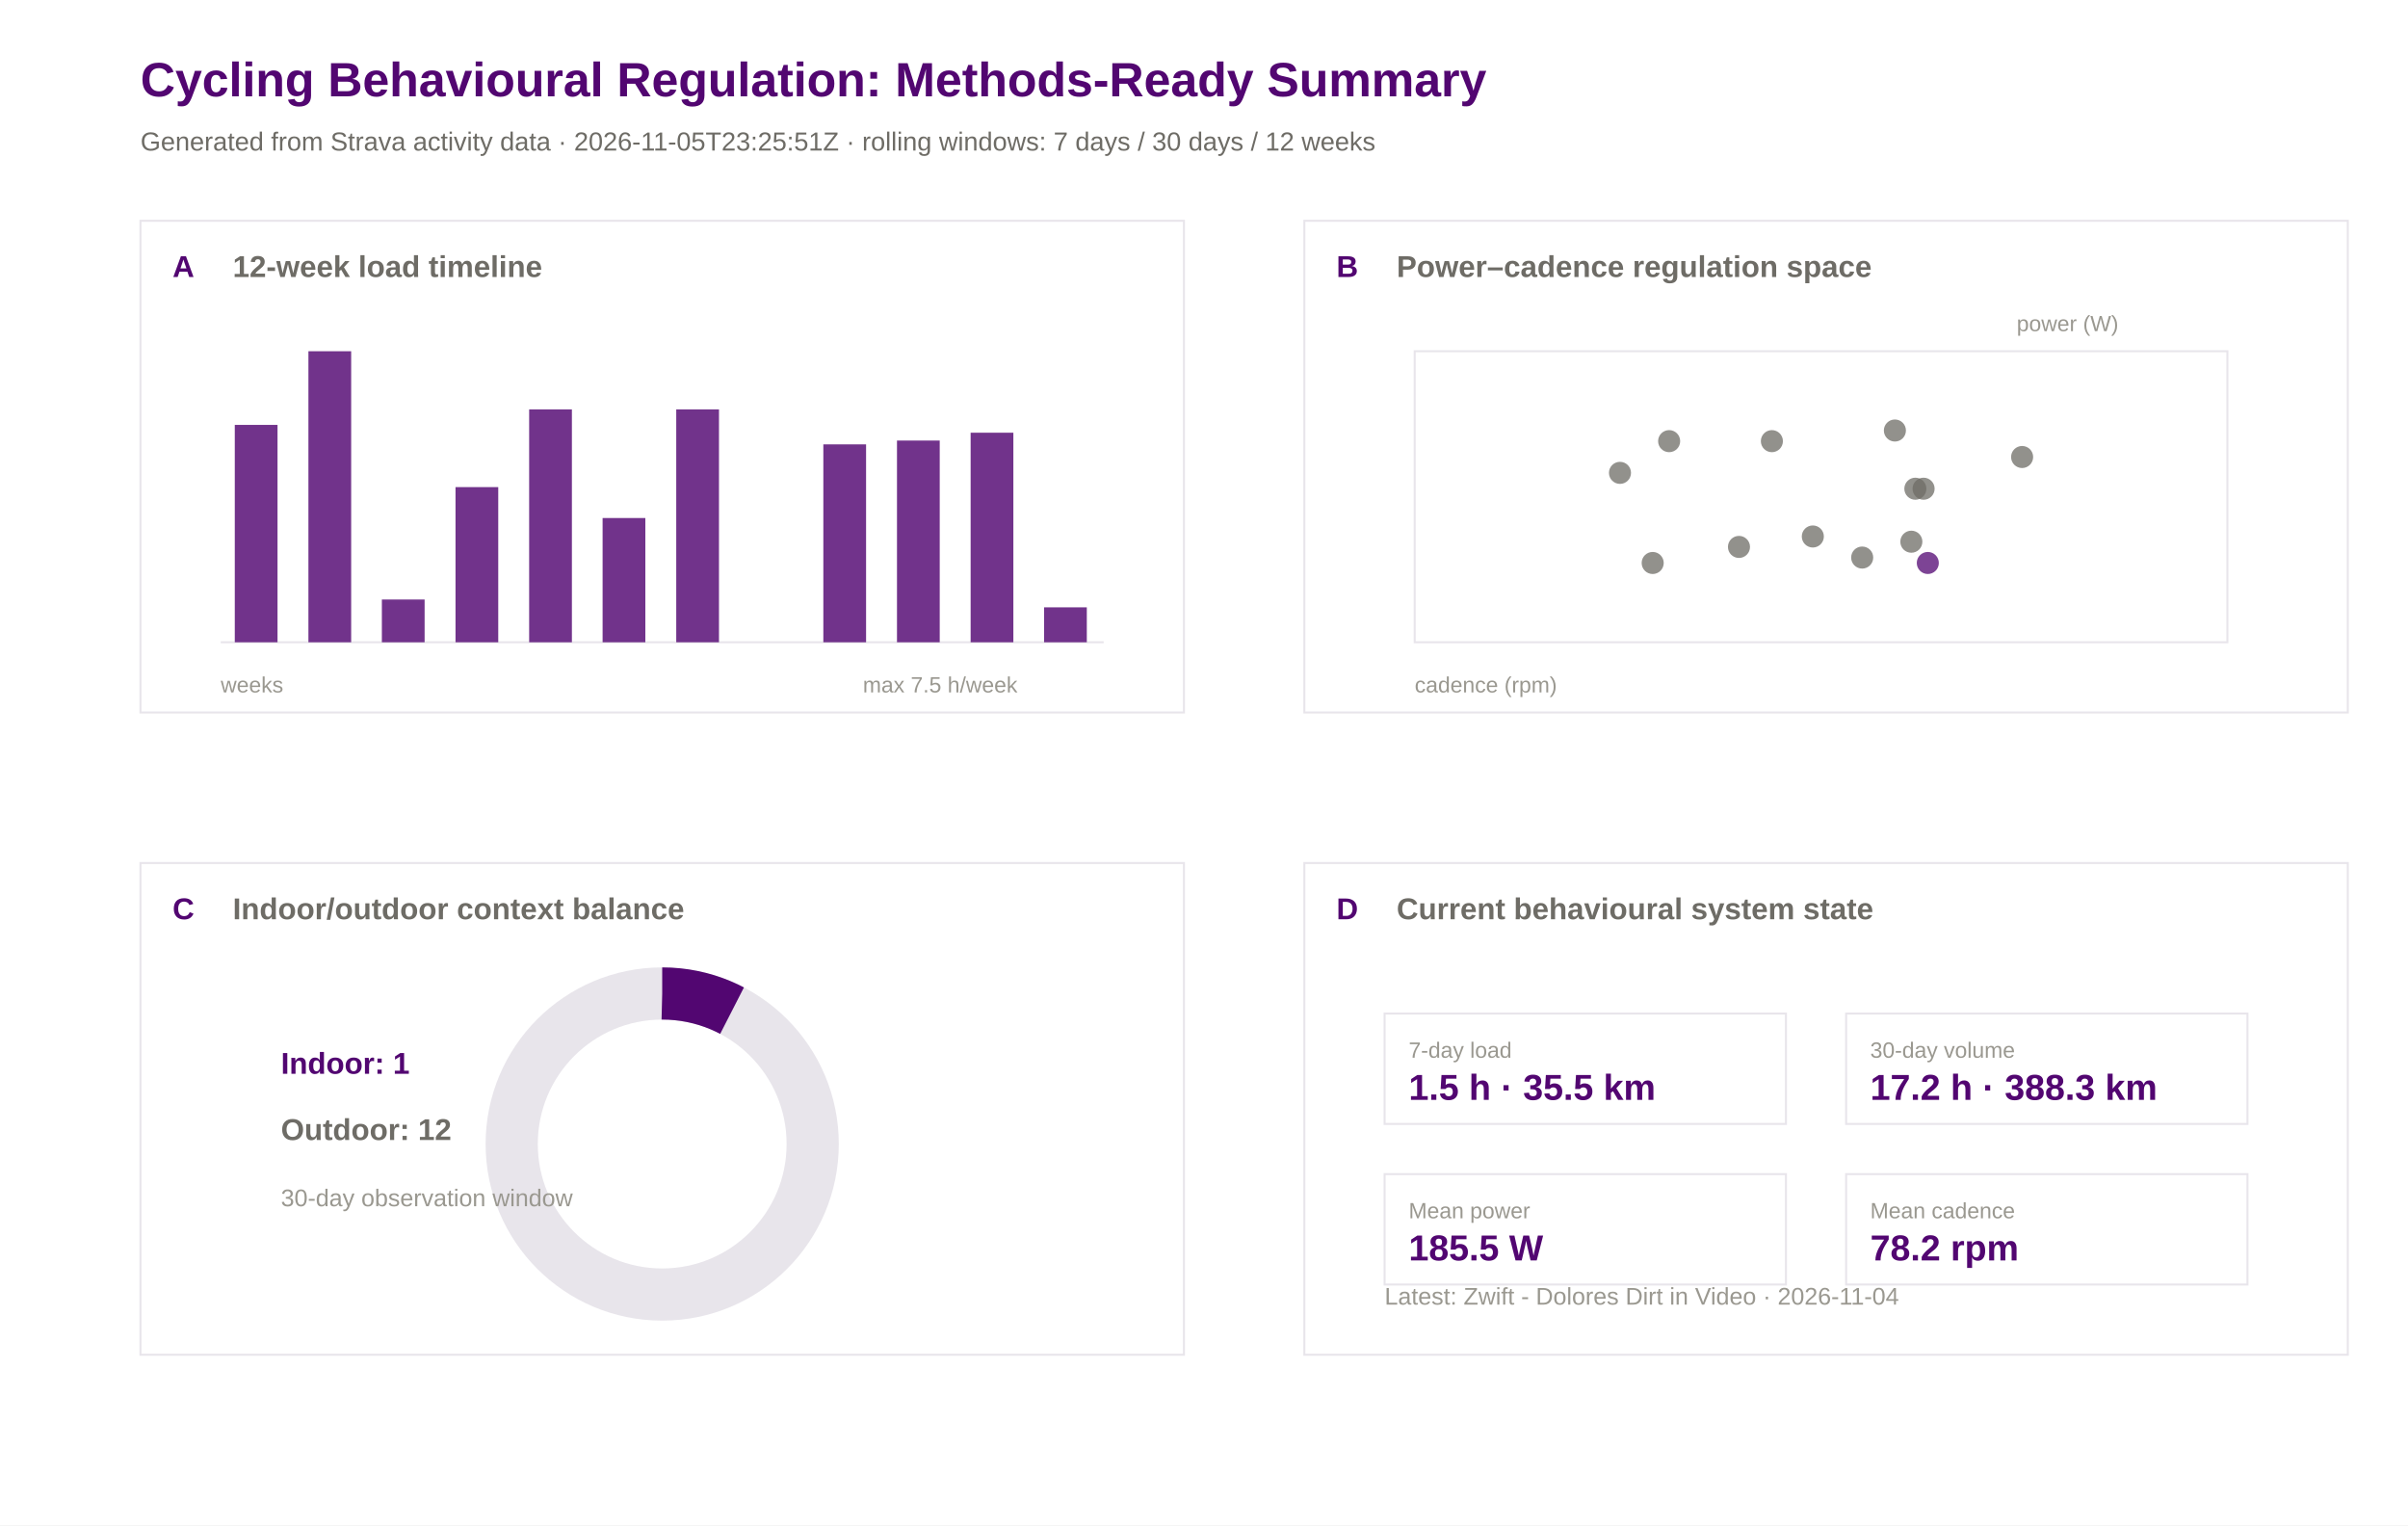
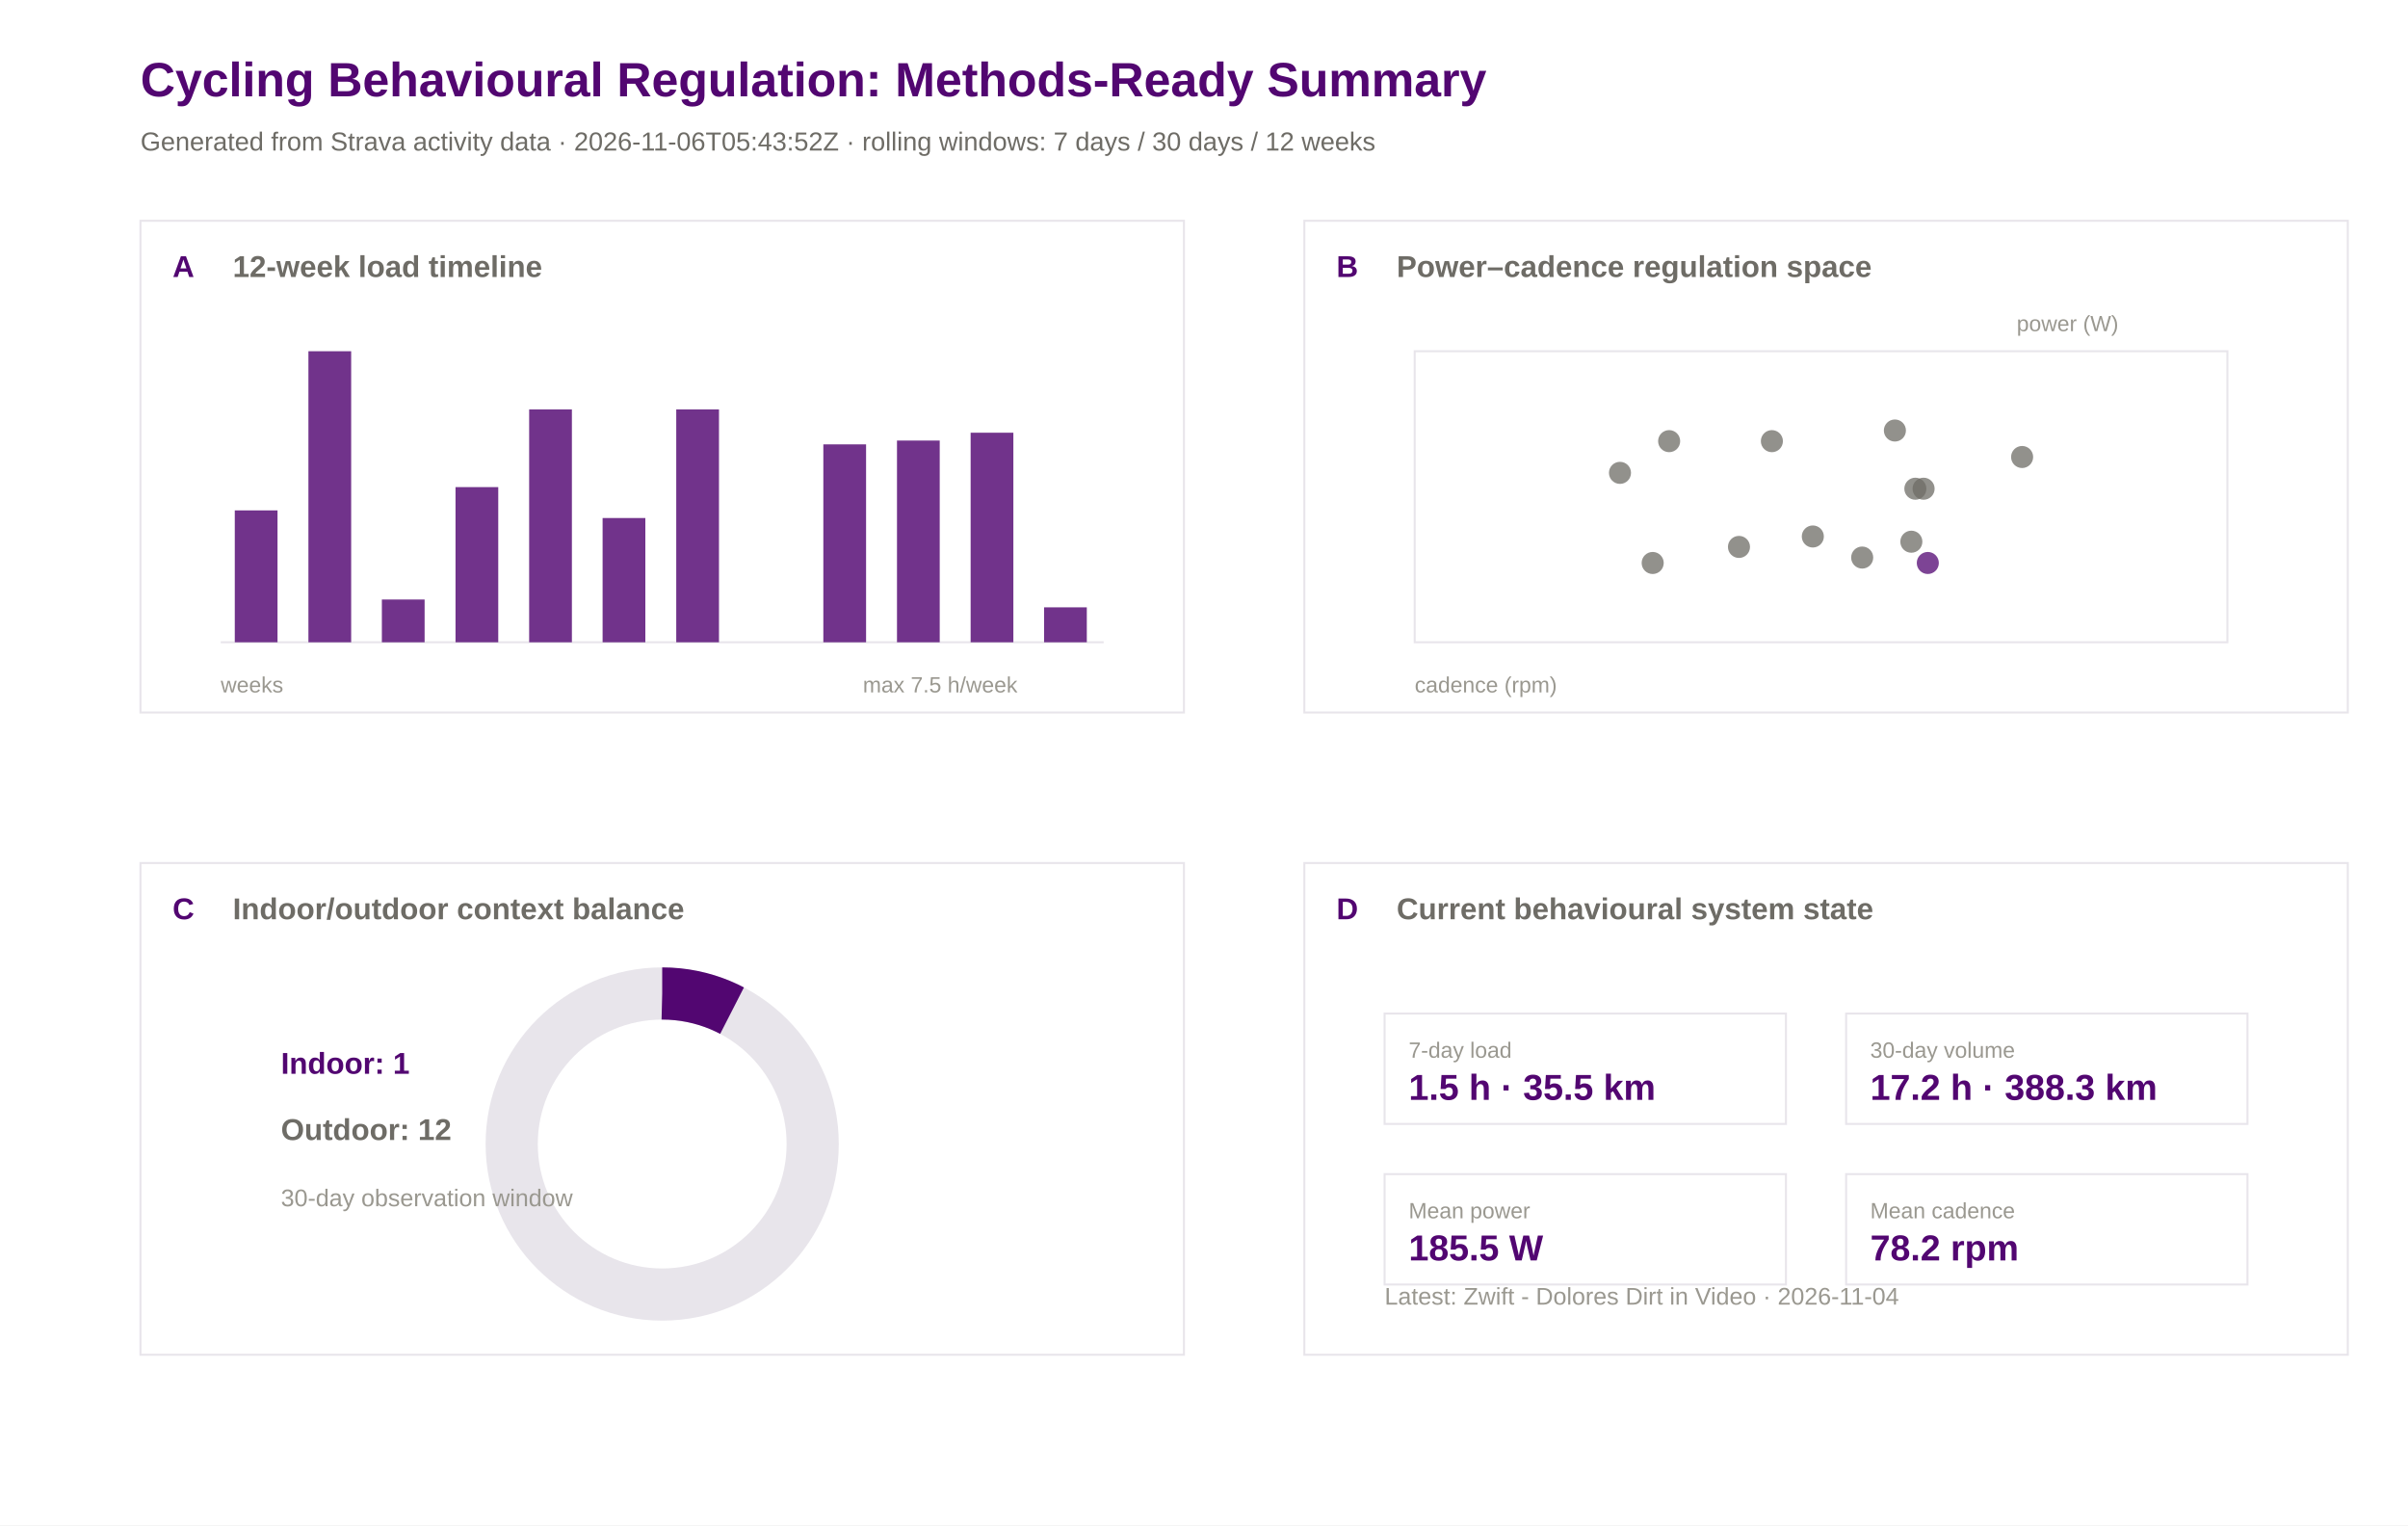
<svg xmlns="http://www.w3.org/2000/svg" width="1200" height="760" viewBox="0 0 1200 760">
  <rect width="100%" height="100%" fill="#ffffff" />
  <text x="70.0" y="48.0" font-family="Arial" font-size="24" font-weight="600" fill="#520671">Cycling Behavioural Regulation: Methods-Ready Summary</text>
-   <text x="70.0" y="75.0" font-family="Arial" font-size="13" font-weight="400" fill="#6e6c66">Generated from Strava activity data · 2026-11-05T23:25:51Z · rolling windows: 7 days / 30 days / 12 weeks</text>
+   <text x="70.0" y="75.0" font-family="Arial" font-size="13" font-weight="400" fill="#6e6c66">Generated from Strava activity data · 2026-11-06T05:43:52Z · rolling windows: 7 days / 30 days / 12 weeks</text>
  <rect x="70" y="110" width="520" height="245" fill="#ffffff" stroke="#e8e5eb" stroke-width="1" />
  <text x="86.0" y="138.0" font-family="Arial" font-size="15" font-weight="600" fill="#520671">A</text>
  <text x="116.0" y="138.0" font-family="Arial" font-size="15" font-weight="600" fill="#6e6c66">12-week load timeline</text>
  <rect x="650" y="110" width="520" height="245" fill="#ffffff" stroke="#e8e5eb" stroke-width="1" />
  <text x="666.0" y="138.0" font-family="Arial" font-size="15" font-weight="600" fill="#520671">B</text>
  <text x="696.0" y="138.0" font-family="Arial" font-size="15" font-weight="600" fill="#6e6c66">Power–cadence regulation space</text>
  <rect x="70" y="430" width="520" height="245" fill="#ffffff" stroke="#e8e5eb" stroke-width="1" />
  <text x="86.0" y="458.0" font-family="Arial" font-size="15" font-weight="600" fill="#520671">C</text>
  <text x="116.0" y="458.0" font-family="Arial" font-size="15" font-weight="600" fill="#6e6c66">Indoor/outdoor context balance</text>
  <rect x="650" y="430" width="520" height="245" fill="#ffffff" stroke="#e8e5eb" stroke-width="1" />
  <text x="666.0" y="458.0" font-family="Arial" font-size="15" font-weight="600" fill="#520671">D</text>
  <text x="696.0" y="458.0" font-family="Arial" font-size="15" font-weight="600" fill="#6e6c66">Current behavioural system state</text>
  <line x1="110" y1="320" x2="550" y2="320" stroke="#e8e5eb" />
-   <rect x="117.0" y="211.7" width="21.3" height="108.3" fill="#520671" opacity="0.82" />
+   <rect x="117.0" y="254.3" width="21.3" height="65.7" fill="#520671" opacity="0.82" />
  <rect x="153.7" y="175.0" width="21.3" height="145.0" fill="#520671" opacity="0.82" />
  <rect x="190.3" y="298.7" width="21.3" height="21.3" fill="#520671" opacity="0.82" />
  <rect x="227.0" y="242.7" width="21.3" height="77.3" fill="#520671" opacity="0.82" />
  <rect x="263.7" y="204.0" width="21.3" height="116.0" fill="#520671" opacity="0.82" />
  <rect x="300.3" y="258.1" width="21.3" height="61.9" fill="#520671" opacity="0.82" />
  <rect x="337.0" y="204.0" width="21.3" height="116.0" fill="#520671" opacity="0.82" />
  <rect x="373.7" y="320.0" width="21.3" height="0.0" fill="#520671" opacity="0.82" />
  <rect x="410.3" y="221.4" width="21.3" height="98.6" fill="#520671" opacity="0.82" />
  <rect x="447.0" y="219.5" width="21.3" height="100.5" fill="#520671" opacity="0.82" />
  <rect x="483.7" y="215.6" width="21.3" height="104.4" fill="#520671" opacity="0.82" />
  <rect x="520.3" y="302.6" width="21.3" height="17.4" fill="#520671" opacity="0.82" />
  <text x="110.0" y="345.0" font-family="Arial" font-size="11" font-weight="400" fill="#9a9890">weeks</text>
  <text x="430.0" y="345.0" font-family="Arial" font-size="11" font-weight="400" fill="#9a9890">max 7.5 h/week</text>
  <rect x="705" y="175" width="405" height="145" fill="#ffffff" stroke="#e8e5eb" />
  <circle cx="866.6" cy="272.5" r="5.5" fill="#6e6c66" opacity="0.75" />
  <circle cx="883.0" cy="219.8" r="5.5" fill="#6e6c66" opacity="0.75" />
  <circle cx="903.4" cy="267.3" r="5.5" fill="#6e6c66" opacity="0.75" />
  <circle cx="958.6" cy="243.5" r="5.5" fill="#6e6c66" opacity="0.75" />
  <circle cx="952.5" cy="269.9" r="5.5" fill="#6e6c66" opacity="0.75" />
  <circle cx="928.0" cy="277.8" r="5.5" fill="#6e6c66" opacity="0.75" />
  <circle cx="954.5" cy="243.5" r="5.5" fill="#6e6c66" opacity="0.75" />
  <circle cx="831.8" cy="219.8" r="5.5" fill="#6e6c66" opacity="0.75" />
  <circle cx="807.3" cy="235.6" r="5.5" fill="#6e6c66" opacity="0.75" />
  <circle cx="823.6" cy="280.5" r="5.5" fill="#6e6c66" opacity="0.75" />
  <circle cx="1007.7" cy="227.7" r="5.5" fill="#6e6c66" opacity="0.75" />
  <circle cx="944.3" cy="214.5" r="5.5" fill="#6e6c66" opacity="0.75" />
  <circle cx="960.7" cy="280.5" r="5.5" fill="#520671" opacity="0.75" />
  <text x="705.0" y="345.0" font-family="Arial" font-size="11" font-weight="400" fill="#9a9890">cadence (rpm)</text>
  <text x="1005.0" y="165.0" font-family="Arial" font-size="11" font-weight="400" fill="#9a9890">power (W)</text>
  <circle cx="330" cy="570" r="75" fill="none" stroke="#e8e5eb" stroke-width="26" />
  <circle cx="330" cy="570" r="75" fill="none" stroke="#520671" stroke-width="26" stroke-dasharray="36.2 471.2" transform="rotate(-90 330 570)" />
  <text x="140.0" y="535.0" font-family="Arial" font-size="15" font-weight="600" fill="#520671">Indoor: 1</text>
  <text x="140.0" y="568.0" font-family="Arial" font-size="15" font-weight="600" fill="#6e6c66">Outdoor: 12</text>
  <text x="140.0" y="601.0" font-family="Arial" font-size="12" font-weight="400" fill="#9a9890">30-day observation window</text>
  <rect x="690" y="505" width="200" height="55" fill="#ffffff" stroke="#e8e5eb" />
  <text x="702.0" y="527.0" font-family="Arial" font-size="11" font-weight="500" fill="#9a9890">7-day load</text>
  <text x="702.0" y="548.0" font-family="Arial" font-size="18" font-weight="600" fill="#520671">1.5 h · 35.5 km</text>
  <rect x="920" y="505" width="200" height="55" fill="#ffffff" stroke="#e8e5eb" />
  <text x="932.0" y="527.0" font-family="Arial" font-size="11" font-weight="500" fill="#9a9890">30-day volume</text>
  <text x="932.0" y="548.0" font-family="Arial" font-size="18" font-weight="600" fill="#520671">17.2 h · 388.3 km</text>
  <rect x="690" y="585" width="200" height="55" fill="#ffffff" stroke="#e8e5eb" />
  <text x="702.0" y="607.0" font-family="Arial" font-size="11" font-weight="500" fill="#9a9890">Mean power</text>
  <text x="702.0" y="628.0" font-family="Arial" font-size="18" font-weight="600" fill="#520671">185.5 W</text>
  <rect x="920" y="585" width="200" height="55" fill="#ffffff" stroke="#e8e5eb" />
  <text x="932.0" y="607.0" font-family="Arial" font-size="11" font-weight="500" fill="#9a9890">Mean cadence</text>
  <text x="932.0" y="628.0" font-family="Arial" font-size="18" font-weight="600" fill="#520671">78.2 rpm</text>
  <text x="690.0" y="650.0" font-family="Arial" font-size="12" font-weight="400" fill="#9a9890">Latest: Zwift - Dolores Dirt in Video · 2026-11-04</text>
</svg>
